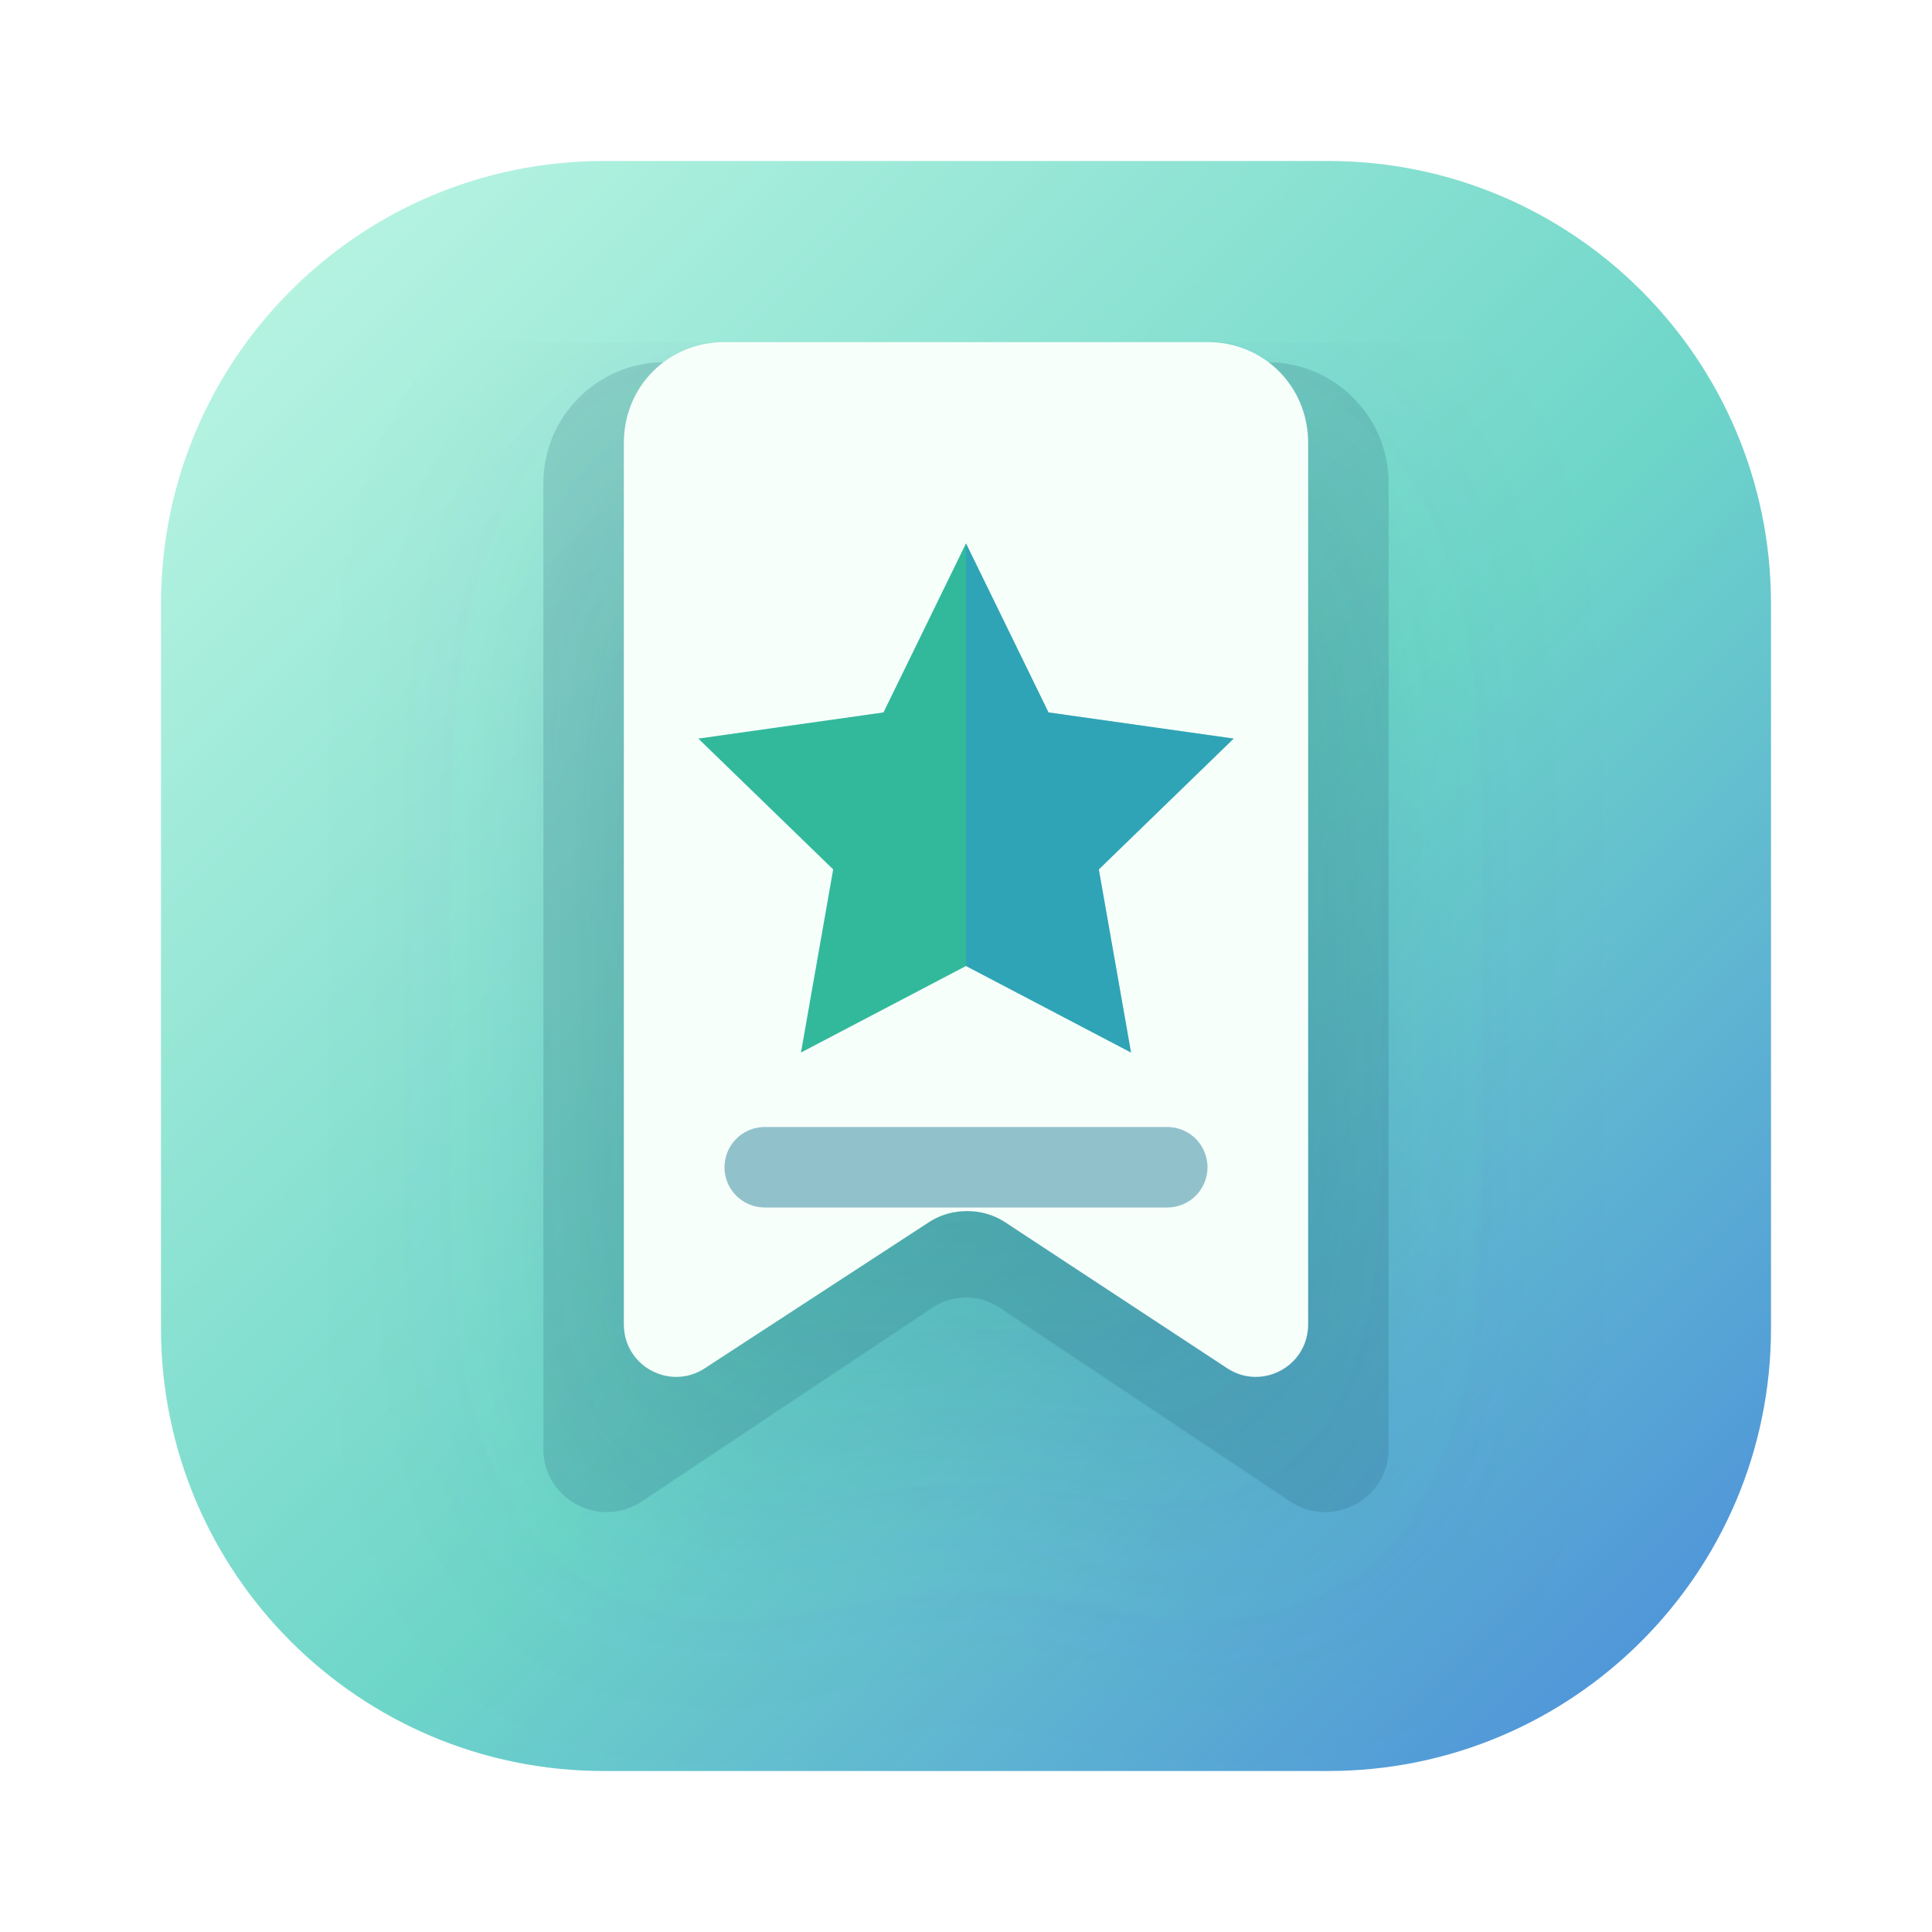
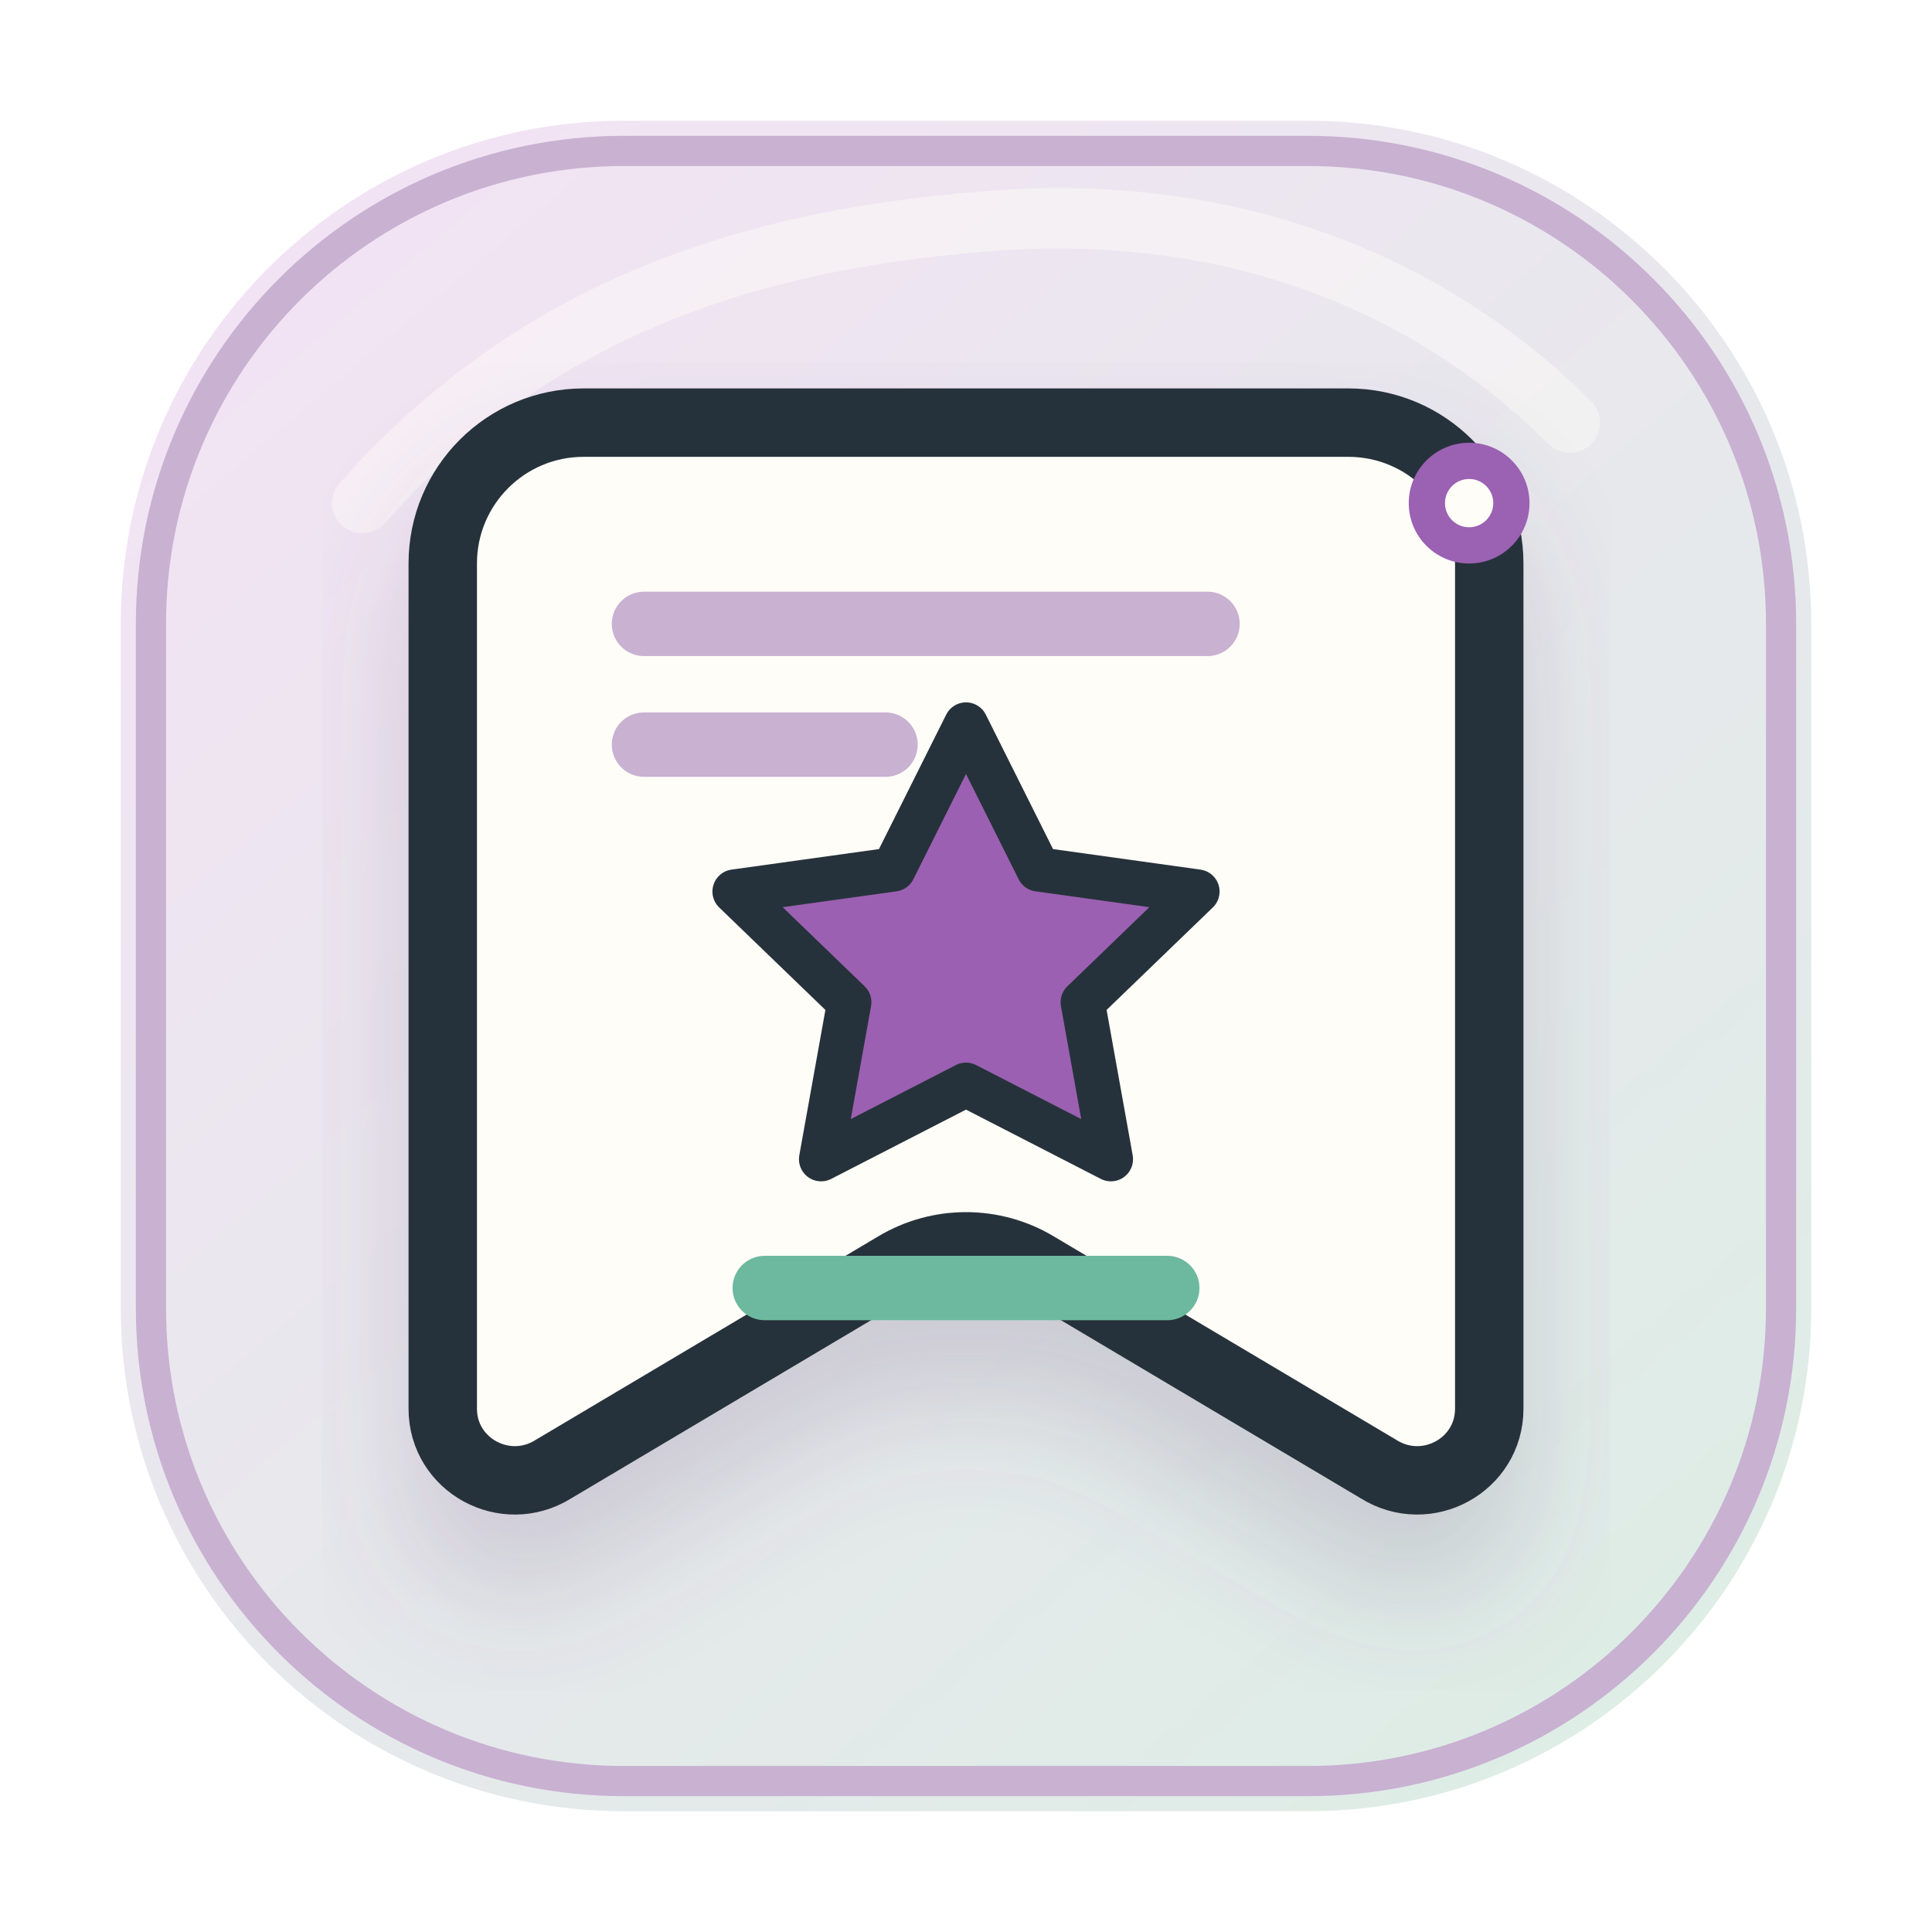
<svg xmlns="http://www.w3.org/2000/svg" viewBox="0 0 96 96" role="img" aria-label="Skill icon">
  <defs>
-     <linearGradient id="skill-bg" x1="10" y1="10" x2="86" y2="86" gradientUnits="userSpaceOnUse">
-       <stop stop-color="#BDF6E3" />
-       <stop offset="0.55" stop-color="#6ED6C9" />
-       <stop offset="1" stop-color="#4C8EDB" />
+     <linearGradient id="skill-tile" x1="16" y1="10" x2="82" y2="88" gradientUnits="userSpaceOnUse">
+       <stop stop-color="#F2E3F4" />
+       <stop offset="1" stop-color="#DDEDE5" />
    </linearGradient>
-     <filter id="skill-shadow" x="12" y="10" width="72" height="78" filterUnits="userSpaceOnUse">
-       <feDropShadow dx="0" dy="7" stdDeviation="7" flood-color="#155B75" flood-opacity="0.2" />
+     <filter id="skill-shadow" x="16" y="14" width="64" height="70" filterUnits="userSpaceOnUse">
+       <feDropShadow dx="0" dy="4" stdDeviation="3" flood-color="#6D4C78" flood-opacity="0.2" />
    </filter>
  </defs>
-   <rect x="8" y="8" width="80" height="80" rx="22" fill="url(#skill-bg)" />
-   <path d="M27 24c0-3.3 2.7-6 6-6h30c3.3 0 6 2.7 6 6v48c0 2.5-2.8 4-4.9 2.6L49.7 65c-1-.7-2.4-.7-3.4 0L31.9 74.6C29.8 76 27 74.5 27 72V24Z" fill="#14536B" opacity="0.18" />
-   <path filter="url(#skill-shadow)" d="M31 22c0-2.8 2.2-5 5-5h24c2.8 0 5 2.2 5 5v43.8c0 2.1-2.3 3.3-4 2.2l-11.1-7.3c-1.1-.7-2.6-.7-3.7 0L35 68c-1.7 1.1-4-.1-4-2.2V22Z" fill="#F7FFFB" />
-   <path d="M48 27l4.1 8.4 9.2 1.3-6.7 6.5 1.6 9.1L48 48l-8.2 4.3 1.6-9.1-6.7-6.5 9.2-1.3L48 27Z" fill="#32B99C" />
-   <path d="M48 27l4.1 8.4 9.2 1.3-6.7 6.5 1.6 9.1L48 48V27Z" fill="#2C88D9" opacity="0.42" />
-   <path d="M38 58h20" fill="none" stroke="#3E8FA4" stroke-width="4" stroke-linecap="round" opacity="0.55" />
+   <rect x="6" y="6" width="84" height="84" rx="25" fill="url(#skill-tile)" />
+   <rect x="7.5" y="7.5" width="81" height="81" rx="23.5" fill="none" stroke="#C9B1D2" stroke-width="1.5" />
+   <path d="M18 25c8-9 18-13 31-14 12-1 22 3 29 10" fill="none" stroke="#FFFDF8" stroke-width="3" stroke-linecap="round" opacity="0.45" />
+   <g filter="url(#skill-shadow)">
+     <path d="M29 21h38a7 7 0 0 1 7 7v42c0 2.8-3.1 4.5-5.5 3l-17-10.1a6.8 6.8 0 0 0-7 0L27.5 73c-2.4 1.5-5.5-.2-5.5-3V28a7 7 0 0 1 7-7Z" fill="#FFFDF8" stroke="#27333A" stroke-width="3.4" stroke-linejoin="round" />
+     <path d="M32 31h28M32 37h12" fill="none" stroke="#C9B1D2" stroke-width="3.2" stroke-linecap="round" />
+     <path d="m48 36 3.6 7.2 7.9 1.1-5.7 5.5 1.4 7.8-7.2-3.7-7.2 3.7 1.4-7.8-5.7-5.5 7.9-1.1L48 36Z" fill="#9B61B2" stroke="#27333A" stroke-width="2.2" stroke-linejoin="round" />
+     <path d="M38 64h20" fill="none" stroke="#6DB99F" stroke-width="3.2" stroke-linecap="round" />
+   </g>
+   <circle cx="73" cy="25" r="3" fill="#9B61B2" />
+   <circle cx="73" cy="25" r="1.2" fill="#FFFDF8" />
</svg>
